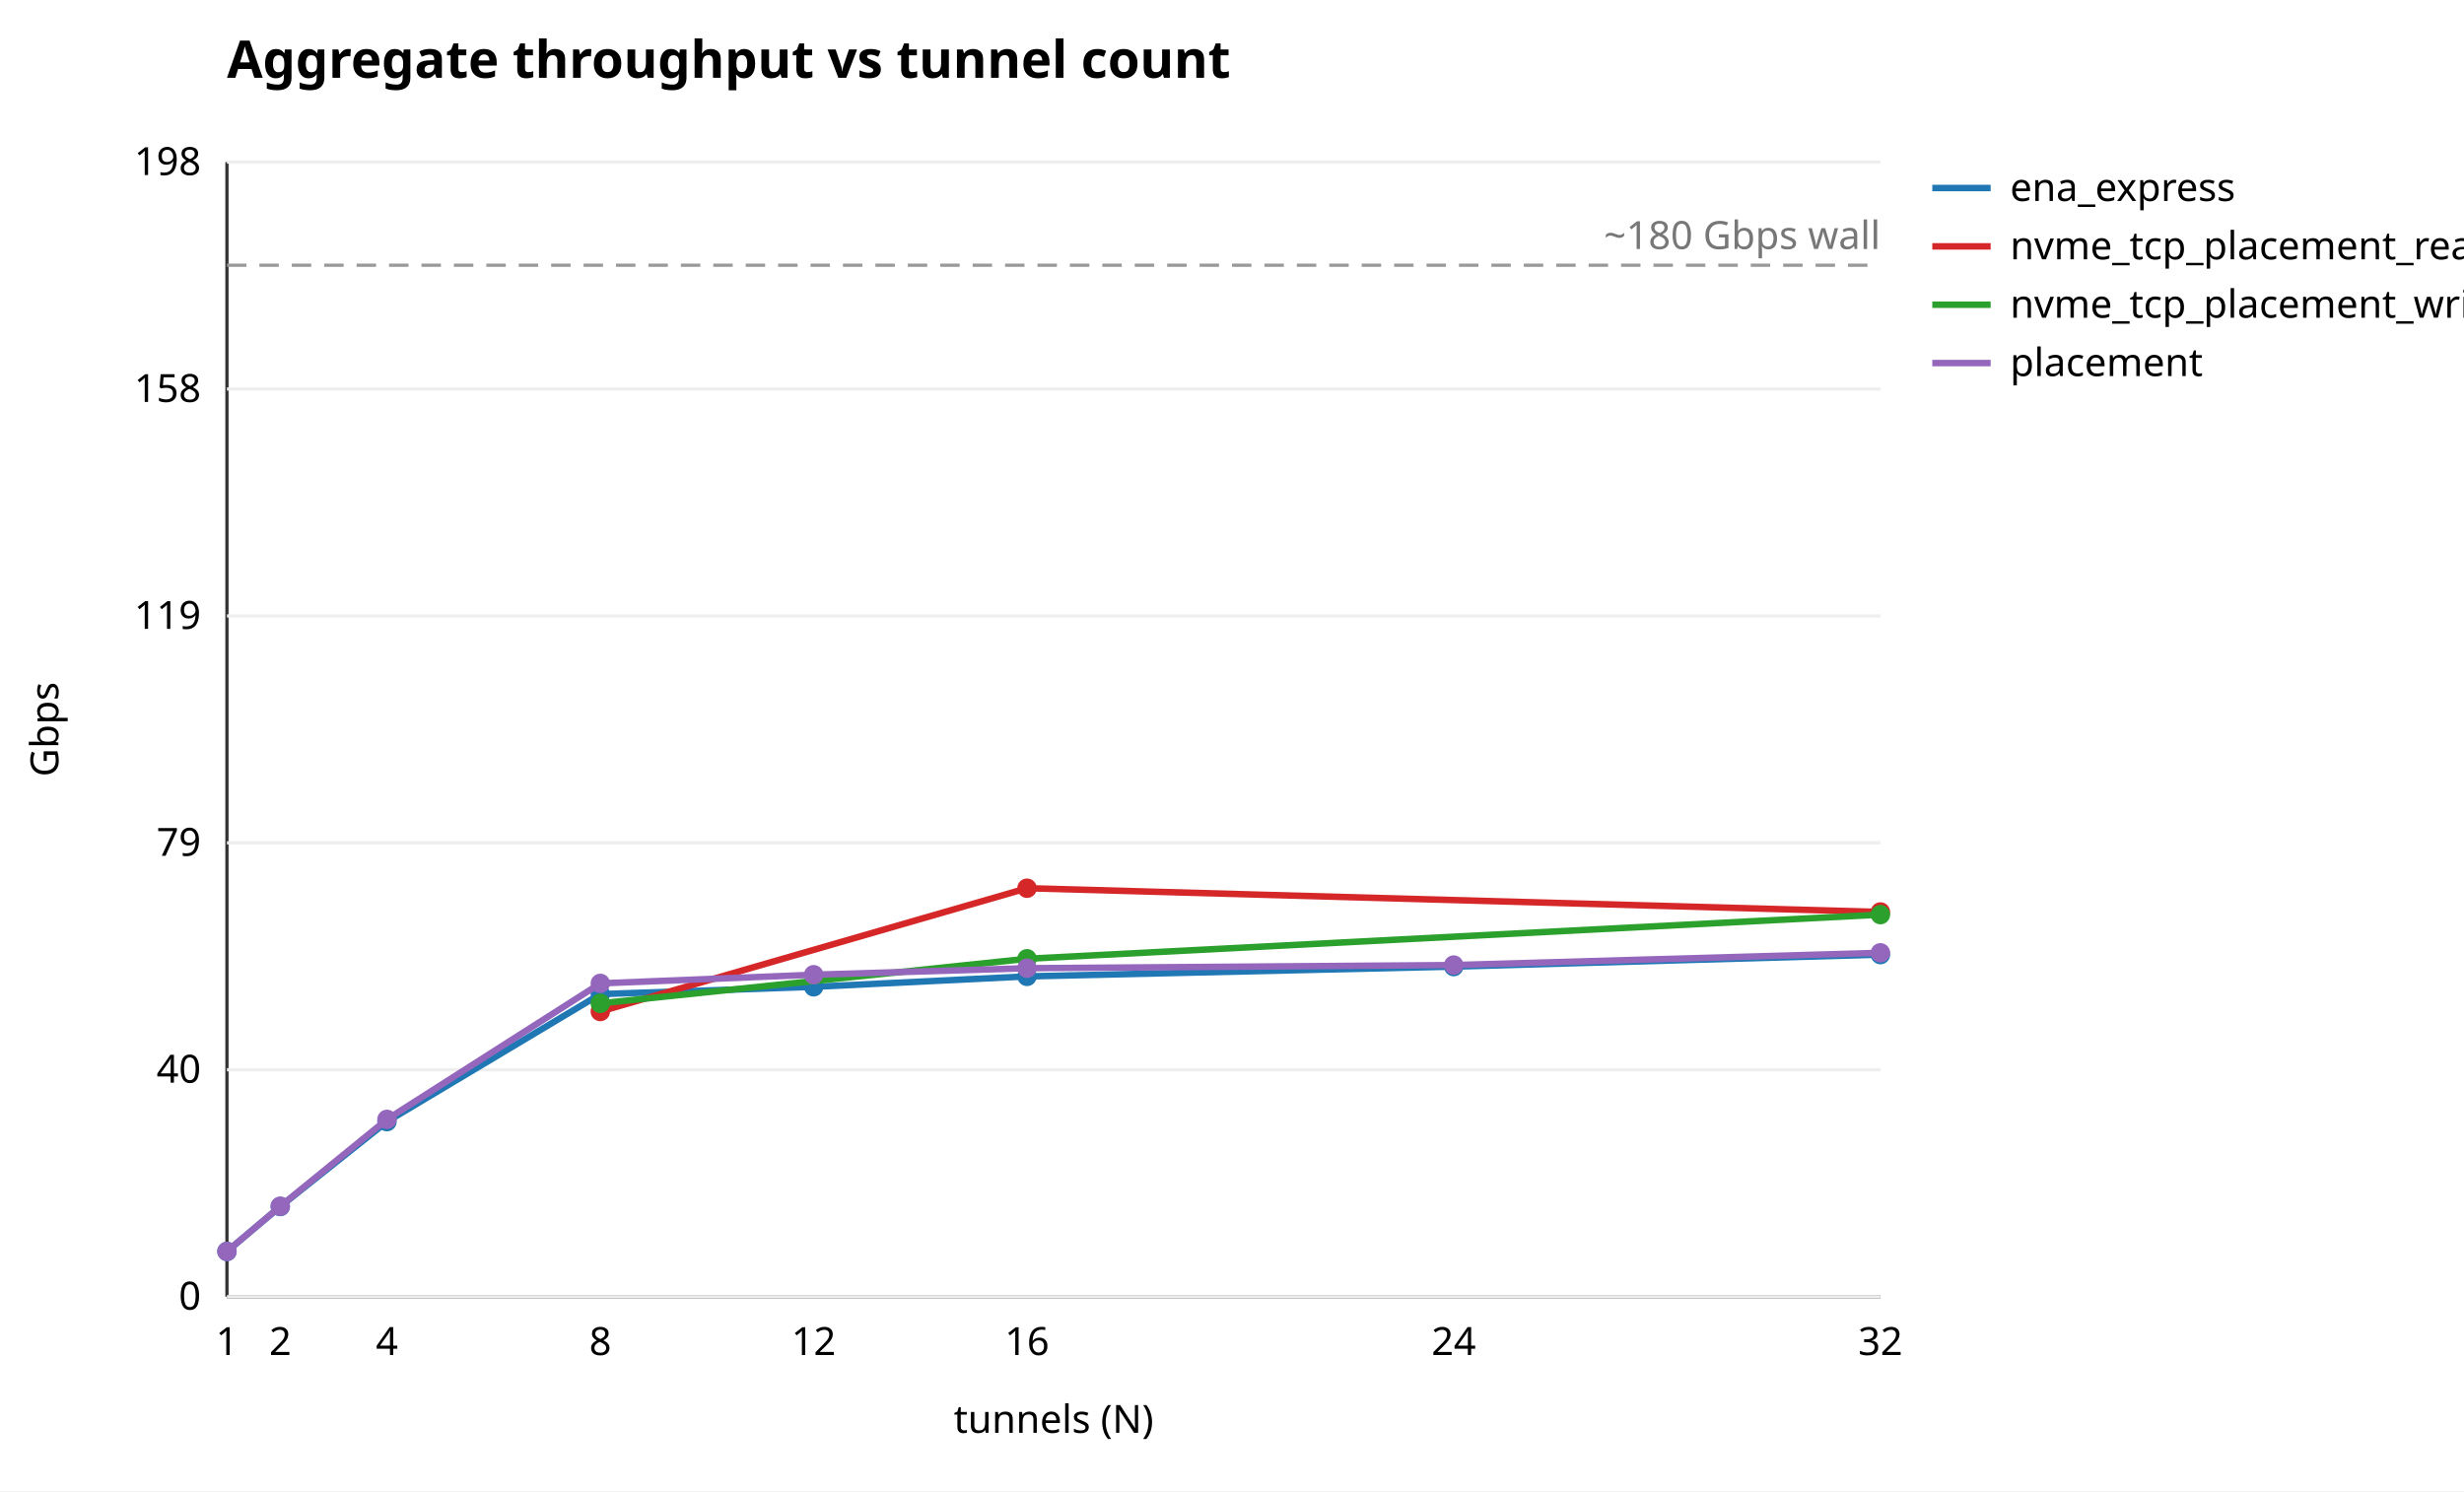
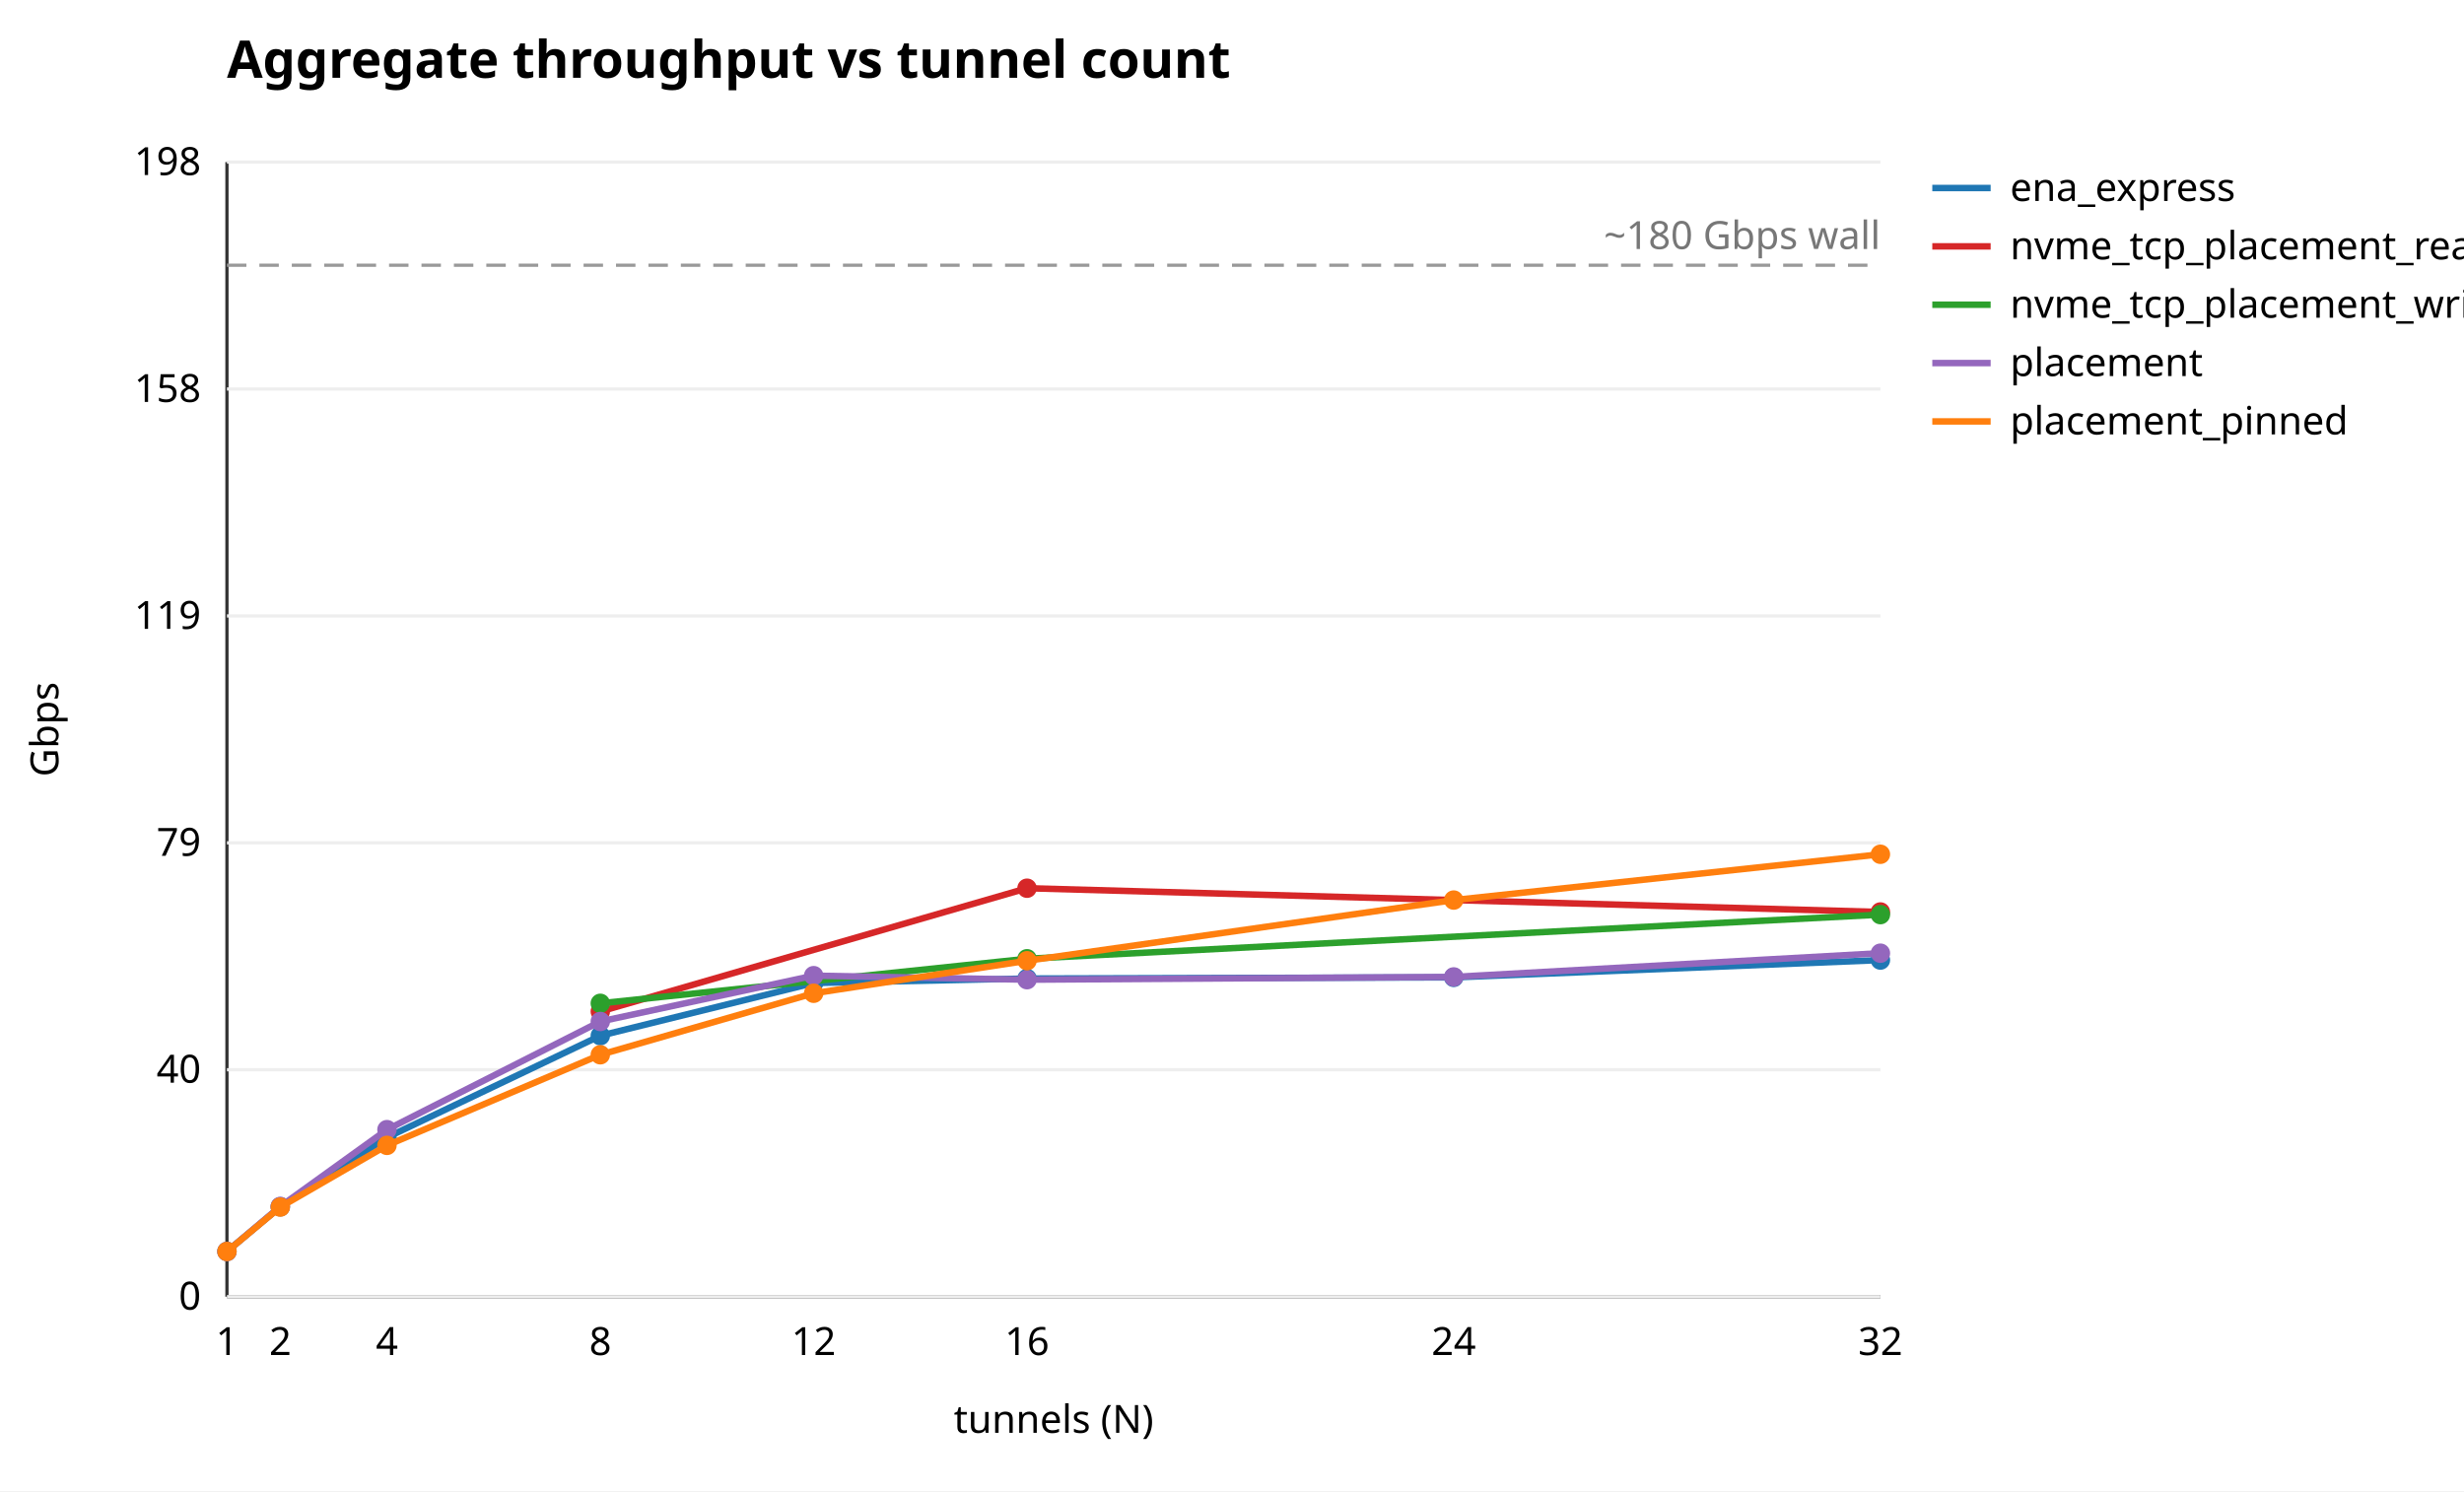
<svg xmlns="http://www.w3.org/2000/svg" width="760" height="460" font-family="sans-serif" font-size="12">
  <rect width="760" height="460" fill="white" />
  <text x="70" y="24" font-size="16" font-weight="bold">Aggregate throughput vs tunnel count</text>
  <line x1="70" y1="50" x2="70" y2="400" stroke="#333" />
  <line x1="70" y1="400" x2="580" y2="400" stroke="#333" />
  <line x1="70" y1="400" x2="580" y2="400" stroke="#eee" />
  <text x="62" y="404" text-anchor="end">0</text>
  <line x1="70" y1="330" x2="580" y2="330" stroke="#eee" />
  <text x="62" y="334" text-anchor="end">40</text>
  <line x1="70" y1="260" x2="580" y2="260" stroke="#eee" />
  <text x="62" y="264" text-anchor="end">79</text>
  <line x1="70" y1="190" x2="580" y2="190" stroke="#eee" />
  <text x="62" y="194" text-anchor="end">119</text>
  <line x1="70" y1="120" x2="580" y2="120" stroke="#eee" />
  <text x="62" y="124" text-anchor="end">158</text>
  <line x1="70" y1="50" x2="580" y2="50" stroke="#eee" />
  <text x="62" y="54" text-anchor="end">198</text>
  <text x="70" y="418" text-anchor="middle">1</text>
  <text x="86.452" y="418" text-anchor="middle">2</text>
  <text x="119.355" y="418" text-anchor="middle">4</text>
  <text x="185.161" y="418" text-anchor="middle">8</text>
  <text x="250.968" y="418" text-anchor="middle">12</text>
  <text x="316.774" y="418" text-anchor="middle">16</text>
  <text x="448.387" y="418" text-anchor="middle">24</text>
  <text x="580" y="418" text-anchor="middle">32</text>
  <text x="325" y="442" text-anchor="middle">tunnels (N)</text>
  <text x="18" y="225" text-anchor="middle" transform="rotate(-90 18 225)">Gbps</text>
  <line x1="70" y1="81.818" x2="580" y2="81.818" stroke="#999" stroke-dasharray="6 4" />
  <text x="580" y="76.818" text-anchor="end" fill="#777">~180 Gbps wall</text>
-   <path d="M70 386.047 L86.452 372.194 L119.355 345.998 L185.161 306.674 L250.968 304.417 L316.774 301.199 L448.387 298.177 L580 294.475 " fill="none" stroke="#1f77b4" stroke-width="2" />
-   <circle cx="70" cy="386.047" r="3" fill="#1f77b4" />
-   <circle cx="86.452" cy="372.194" r="3" fill="#1f77b4" />
-   <circle cx="119.355" cy="345.998" r="3" fill="#1f77b4" />
-   <circle cx="185.161" cy="306.674" r="3" fill="#1f77b4" />
-   <circle cx="250.968" cy="304.417" r="3" fill="#1f77b4" />
-   <circle cx="316.774" cy="301.199" r="3" fill="#1f77b4" />
-   <circle cx="448.387" cy="298.177" r="3" fill="#1f77b4" />
-   <circle cx="580" cy="294.475" r="3" fill="#1f77b4" />
+   <path d="M70 386.057 L86.452 372.265 L119.355 350.891 L185.161 319.5 L250.968 303.243 L316.774 301.859 L448.387 301.506 L580 296.165 " fill="none" stroke="#1f77b4" stroke-width="2" />
+   <circle cx="70" cy="386.057" r="3" fill="#1f77b4" />
+   <circle cx="86.452" cy="372.265" r="3" fill="#1f77b4" />
+   <circle cx="119.355" cy="350.891" r="3" fill="#1f77b4" />
+   <circle cx="185.161" cy="319.5" r="3" fill="#1f77b4" />
+   <circle cx="250.968" cy="303.243" r="3" fill="#1f77b4" />
+   <circle cx="316.774" cy="301.859" r="3" fill="#1f77b4" />
+   <circle cx="448.387" cy="301.506" r="3" fill="#1f77b4" />
+   <circle cx="580" cy="296.165" r="3" fill="#1f77b4" />
  <line x1="596" y1="58" x2="614" y2="58" stroke="#1f77b4" stroke-width="2" />
  <text x="620" y="62">ena_express</text>
  <path d="M185.161 312.029 L316.774 273.998 L580 281.329 " fill="none" stroke="#d62728" stroke-width="2" />
  <circle cx="185.161" cy="312.029" r="3" fill="#d62728" />
  <circle cx="316.774" cy="273.998" r="3" fill="#d62728" />
  <circle cx="580" cy="281.329" r="3" fill="#d62728" />
  <line x1="596" y1="76" x2="614" y2="76" stroke="#d62728" stroke-width="2" />
  <text x="620" y="80">nvme_tcp_placement_read</text>
  <path d="M185.161 309.507 L316.774 295.761 L580 282.145 " fill="none" stroke="#2ca02c" stroke-width="2" />
  <circle cx="185.161" cy="309.507" r="3" fill="#2ca02c" />
  <circle cx="316.774" cy="295.761" r="3" fill="#2ca02c" />
  <circle cx="580" cy="282.145" r="3" fill="#2ca02c" />
  <line x1="596" y1="94" x2="614" y2="94" stroke="#2ca02c" stroke-width="2" />
  <text x="620" y="98">nvme_tcp_placement_write</text>
-   <path d="M70 386.043 L86.452 372.107 L119.355 345.31 L185.161 303.354 L250.968 300.681 L316.774 298.677 L448.387 297.701 L580 293.924 " fill="none" stroke="#9467bd" stroke-width="2" />
-   <circle cx="70" cy="386.043" r="3" fill="#9467bd" />
-   <circle cx="86.452" cy="372.107" r="3" fill="#9467bd" />
-   <circle cx="119.355" cy="345.31" r="3" fill="#9467bd" />
-   <circle cx="185.161" cy="303.354" r="3" fill="#9467bd" />
-   <circle cx="250.968" cy="300.681" r="3" fill="#9467bd" />
-   <circle cx="316.774" cy="298.677" r="3" fill="#9467bd" />
-   <circle cx="448.387" cy="297.701" r="3" fill="#9467bd" />
-   <circle cx="580" cy="293.924" r="3" fill="#9467bd" />
+   <path d="M70 386.053 L86.452 372.164 L119.355 348.473 L185.161 315.111 L250.968 300.971 L316.774 302.216 L448.387 301.364 L580 294.042 " fill="none" stroke="#9467bd" stroke-width="2" />
+   <circle cx="70" cy="386.053" r="3" fill="#9467bd" />
+   <circle cx="86.452" cy="372.164" r="3" fill="#9467bd" />
+   <circle cx="119.355" cy="348.473" r="3" fill="#9467bd" />
+   <circle cx="185.161" cy="315.111" r="3" fill="#9467bd" />
+   <circle cx="250.968" cy="300.971" r="3" fill="#9467bd" />
+   <circle cx="316.774" cy="302.216" r="3" fill="#9467bd" />
+   <circle cx="448.387" cy="301.364" r="3" fill="#9467bd" />
+   <circle cx="580" cy="294.042" r="3" fill="#9467bd" />
  <line x1="596" y1="112" x2="614" y2="112" stroke="#9467bd" stroke-width="2" />
  <text x="620" y="116">placement</text>
+   <path d="M70 386.057 L86.452 372.361 L119.355 353.33 L185.161 325.376 L250.968 306.408 L316.774 296.37 L448.387 277.655 L580 263.529 " fill="none" stroke="#ff7f0e" stroke-width="2" />
+   <circle cx="70" cy="386.057" r="3" fill="#ff7f0e" />
+   <circle cx="86.452" cy="372.361" r="3" fill="#ff7f0e" />
+   <circle cx="119.355" cy="353.33" r="3" fill="#ff7f0e" />
+   <circle cx="185.161" cy="325.376" r="3" fill="#ff7f0e" />
+   <circle cx="250.968" cy="306.408" r="3" fill="#ff7f0e" />
+   <circle cx="316.774" cy="296.37" r="3" fill="#ff7f0e" />
+   <circle cx="448.387" cy="277.655" r="3" fill="#ff7f0e" />
+   <circle cx="580" cy="263.529" r="3" fill="#ff7f0e" />
+   <line x1="596" y1="130" x2="614" y2="130" stroke="#ff7f0e" stroke-width="2" />
+   <text x="620" y="134">placement_pinned</text>
</svg>
